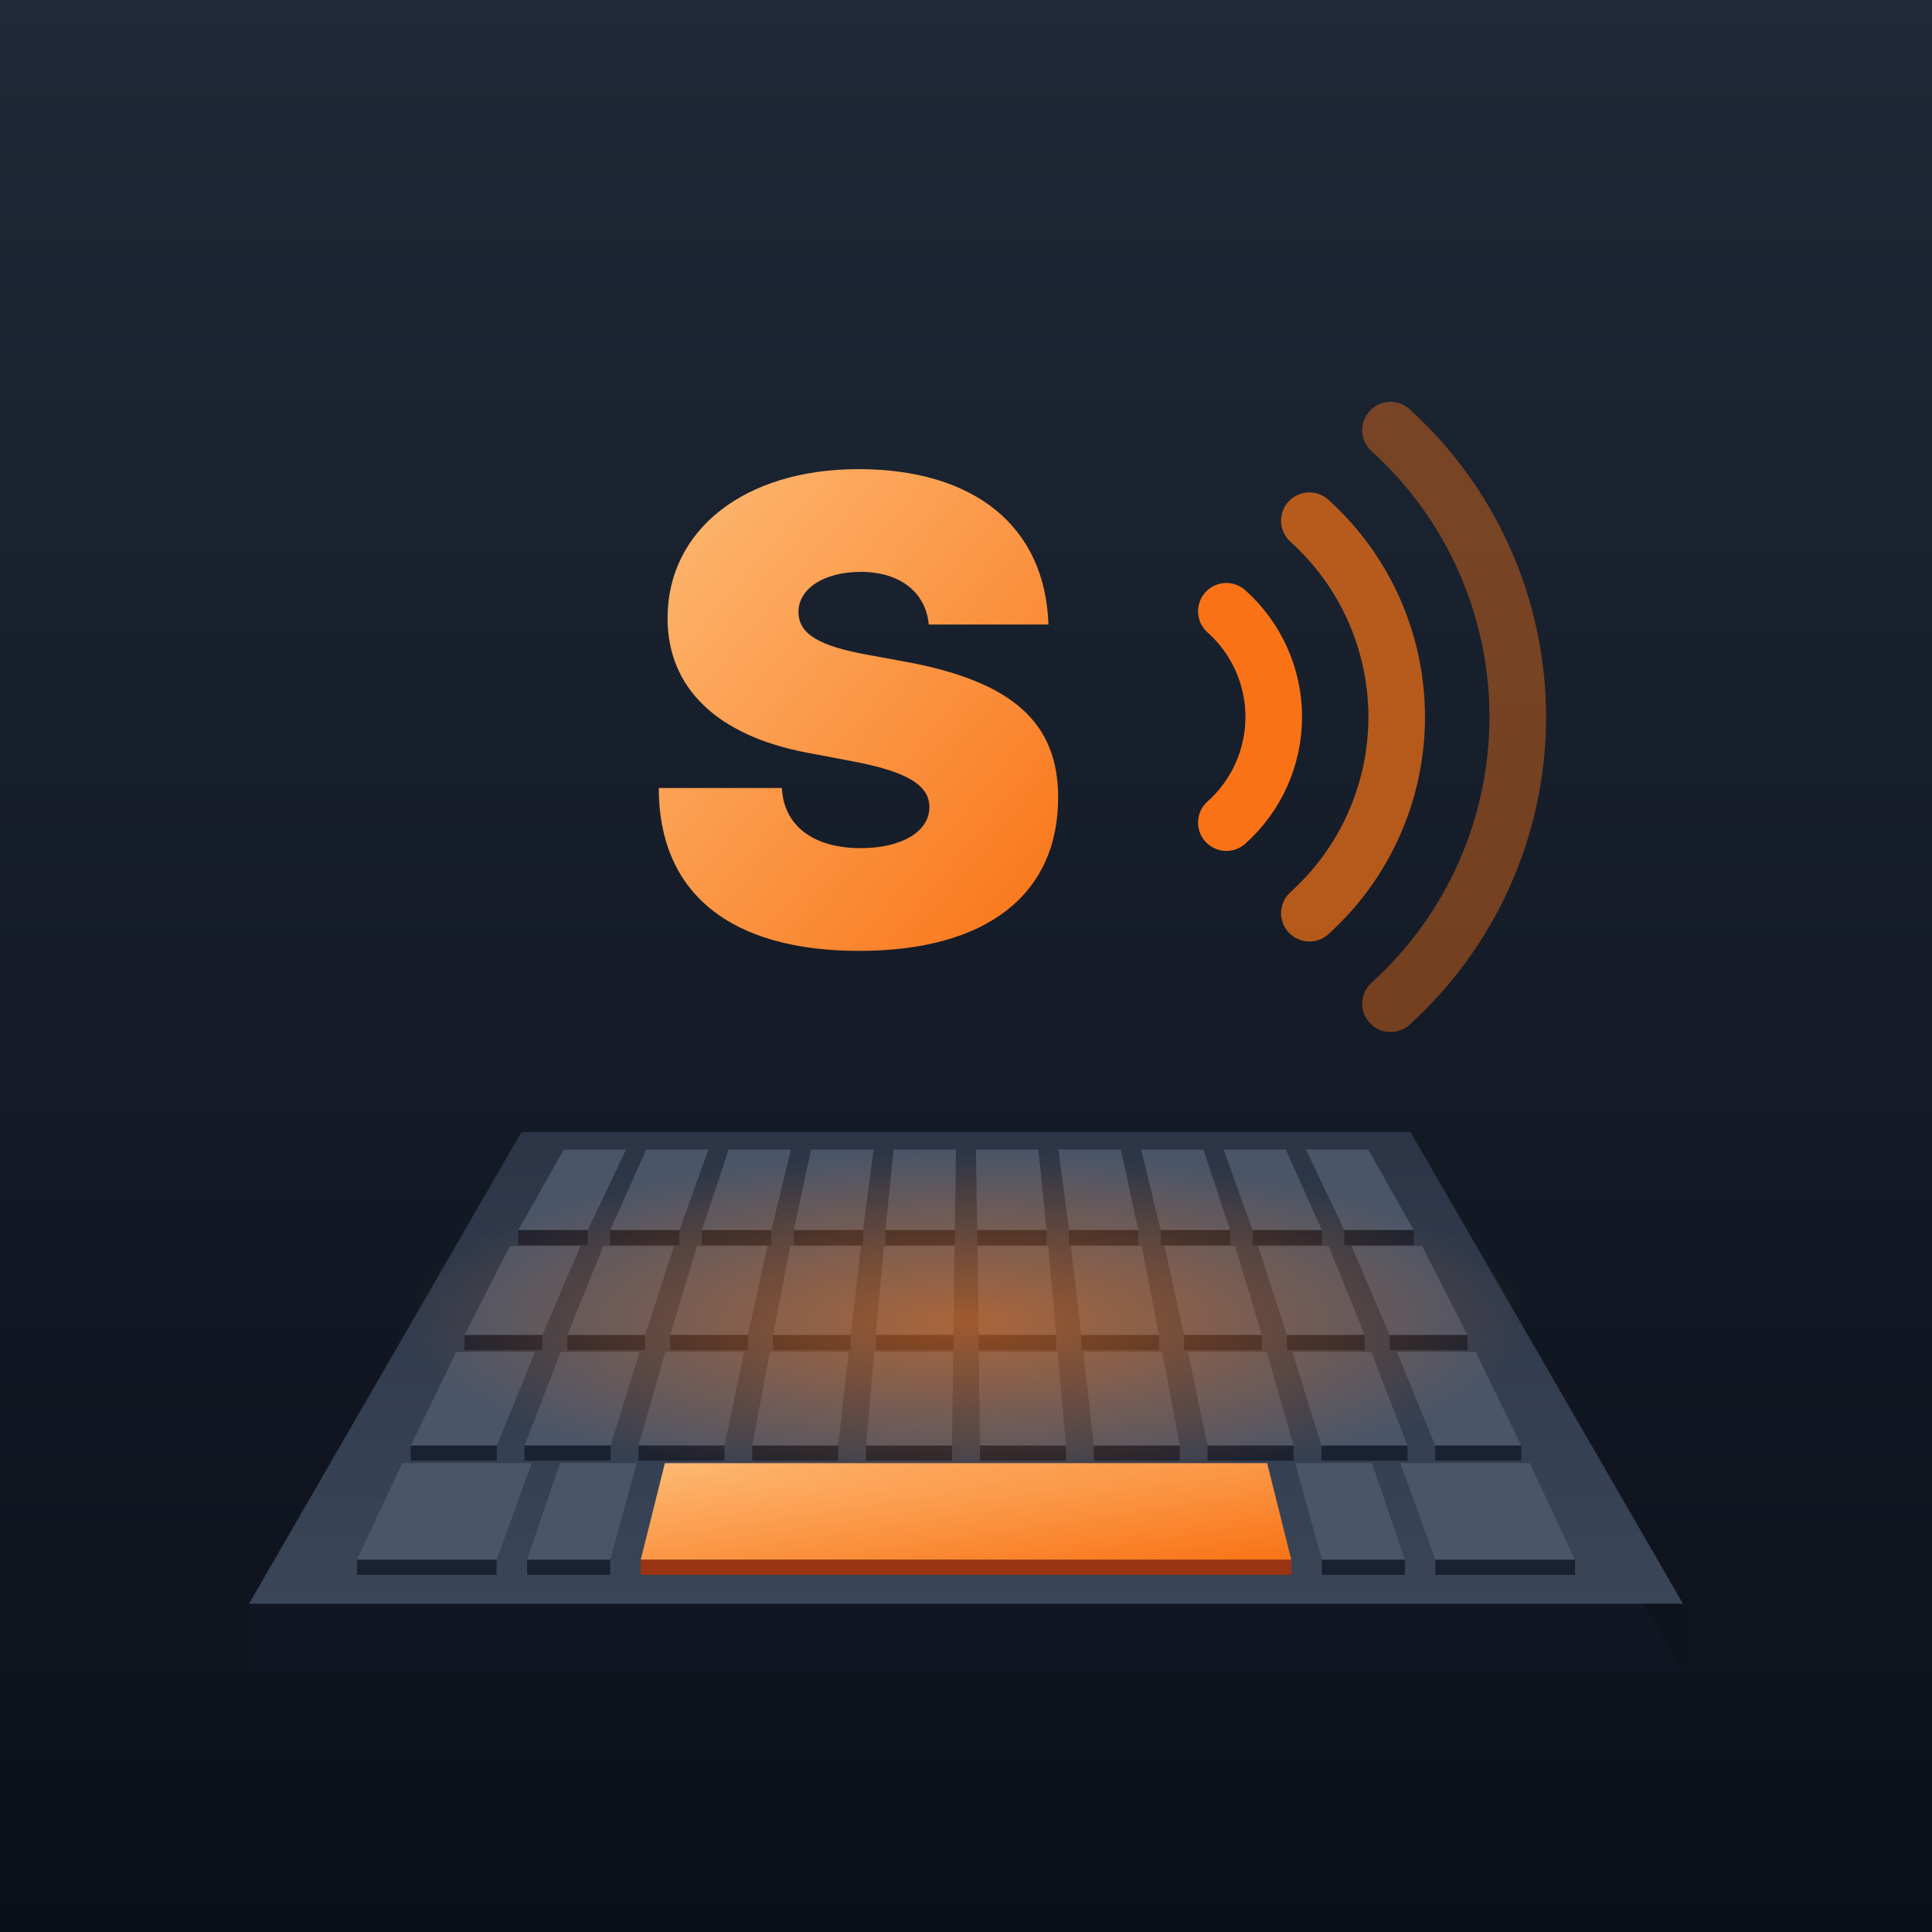
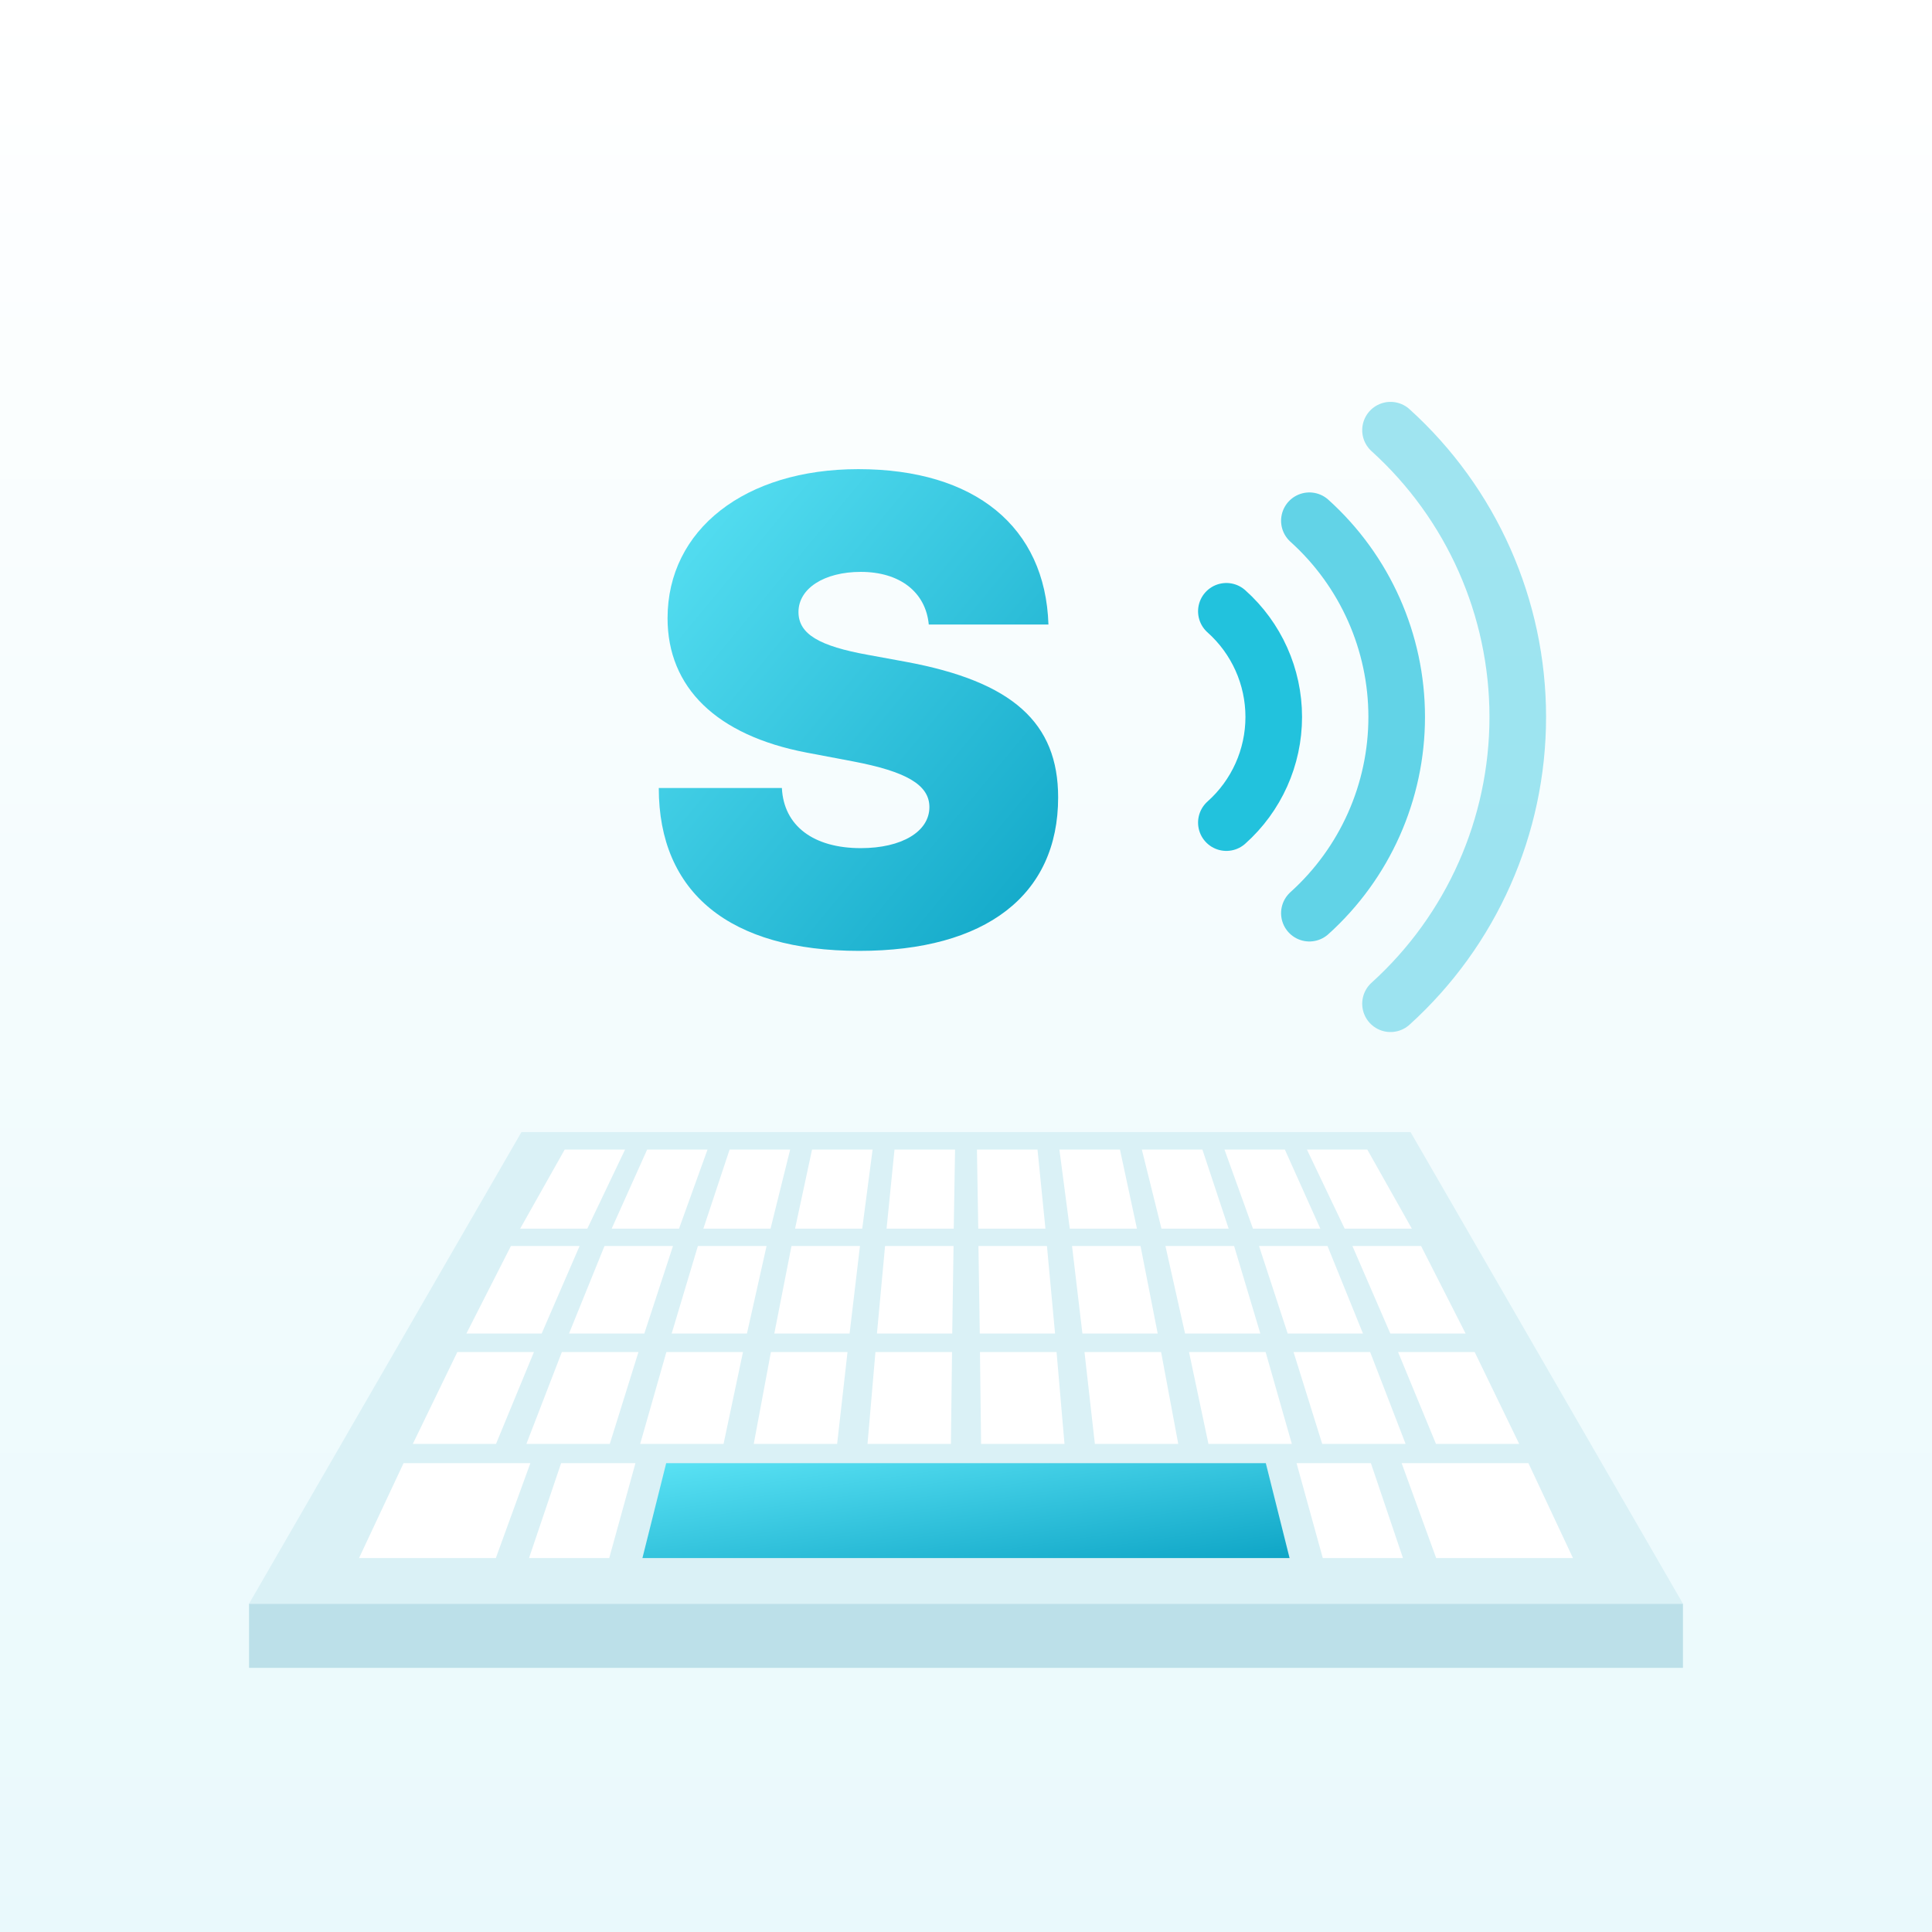
<svg xmlns="http://www.w3.org/2000/svg" viewBox="0 0 1024 1024">
  <defs>
    <linearGradient id="g" x1="0" y1="0" x2="0" y2="1">
-       <stop offset="0" stop-color="#1F2937" />
-       <stop offset="1" stop-color="#0B0F19" />
+       <stop offset="0" stop-color="#FFFFFF" />
+       <stop offset="1" stop-color="#E9F9FC" />
    </linearGradient>
-     <linearGradient id="o" x1="0" y1="0" x2="1" y2="1">
-       <stop offset="0" stop-color="#FDBA74" />
-       <stop offset="1" stop-color="#F97316" />
-     </linearGradient>
-     <radialGradient id="glow" cx=".5" cy=".5" r=".5">
-       <stop offset="0" stop-color="#F97316" stop-opacity=".55" />
-       <stop offset="1" stop-color="#F97316" stop-opacity="0" />
-     </radialGradient>
-     <radialGradient id="cone" cx="0" cy=".5" r="1">
-       <stop offset="0" stop-color="#F97316" stop-opacity=".28" />
-       <stop offset="1" stop-color="#F97316" stop-opacity="0" />
-     </radialGradient>
-     <linearGradient id="top" x1="0" y1="0" x2="0" y2="1">
-       <stop offset="0" stop-color="#2B3546" />
-       <stop offset="1" stop-color="#3A4558" />
+     <linearGradient id="a" x1="0" y1="0" x2="1" y2="1">
+       <stop offset="0" stop-color="#5BE3F5" />
+       <stop offset="1" stop-color="#0EA5C6" />
    </linearGradient>
  </defs>
  <rect width="1024" height="1024" fill="url(#g)" />
-   <polygon points="132.0,850.0 892.0,850.0 892.0,886.0 132.0,886.0" fill="#111722" />
-   <polygon points="747.6,600.0 892.0,850.0 892.0,886.0 747.6,636.0" fill="#0d121b" />
-   <polygon points="276.4,600.0 747.6,600.0 892.0,850.0 132.0,850.0" fill="url(#top)" />
-   <polygon points="298.8,609.3 331.8,609.3 311.5,652.0 274.7,652.0" fill="#4A5568" />
-   <polygon points="274.7,652.0 311.5,652.0 311.5,660.0 274.7,660.0" fill="#1a2130" />
-   <polygon points="342.5,609.3 375.5,609.3 360.1,652.0 323.4,652.0" fill="#4A5568" />
-   <polygon points="323.4,652.0 360.1,652.0 360.1,660.0 323.4,660.0" fill="#1a2130" />
-   <polygon points="386.2,609.3 419.2,609.3 408.8,652.0 372.0,652.0" fill="#4A5568" />
-   <polygon points="372.0,652.0 408.8,652.0 408.8,660.0 372.0,660.0" fill="#1a2130" />
-   <polygon points="429.9,609.3 463.0,609.3 457.4,652.0 420.7,652.0" fill="#4A5568" />
-   <polygon points="420.7,652.0 457.4,652.0 457.4,660.0 420.7,660.0" fill="#1a2130" />
-   <polygon points="473.6,609.3 506.7,609.3 506.1,652.0 469.3,652.0" fill="#4A5568" />
-   <polygon points="469.3,652.0 506.1,652.0 506.1,660.0 469.3,660.0" fill="#1a2130" />
-   <polygon points="517.3,609.3 550.4,609.3 554.7,652.0 517.9,652.0" fill="#4A5568" />
-   <polygon points="517.9,652.0 554.7,652.0 554.7,660.0 517.9,660.0" fill="#1a2130" />
-   <polygon points="561.0,609.3 594.1,609.3 603.3,652.0 566.6,652.0" fill="#4A5568" />
-   <polygon points="566.6,652.0 603.3,652.0 603.3,660.0 566.6,660.0" fill="#1a2130" />
-   <polygon points="604.8,609.3 637.8,609.3 652.0,652.0 615.2,652.0" fill="#4A5568" />
-   <polygon points="615.2,652.0 652.0,652.0 652.0,660.0 615.2,660.0" fill="#1a2130" />
-   <polygon points="648.5,609.3 681.5,609.3 700.6,652.0 663.9,652.0" fill="#4A5568" />
-   <polygon points="663.9,652.0 700.6,652.0 700.6,660.0 663.9,660.0" fill="#1a2130" />
-   <polygon points="692.2,609.3 725.2,609.3 749.3,652.0 712.5,652.0" fill="#4A5568" />
-   <polygon points="712.5,652.0 749.3,652.0 749.3,660.0 712.5,660.0" fill="#1a2130" />
-   <polygon points="270.3,660.4 307.7,660.4 287.4,707.6 246.2,707.6" fill="#4A5568" />
-   <polygon points="246.2,707.6 287.4,707.6 287.4,715.6 246.2,715.6" fill="#1a2130" />
-   <polygon points="319.8,660.4 357.3,660.4 341.9,707.6 300.7,707.6" fill="#4A5568" />
-   <polygon points="300.7,707.6 341.9,707.6 341.9,715.6 300.7,715.6" fill="#1a2130" />
-   <polygon points="369.4,660.4 406.8,660.4 396.4,707.6 355.2,707.6" fill="#4A5568" />
-   <polygon points="355.2,707.6 396.4,707.6 396.4,715.6 355.2,715.6" fill="#1a2130" />
-   <polygon points="418.9,660.4 456.4,660.4 450.9,707.6 409.7,707.6" fill="#4A5568" />
-   <polygon points="409.7,707.6 450.9,707.6 450.9,715.6 409.7,715.6" fill="#1a2130" />
-   <polygon points="468.5,660.4 505.9,660.4 505.3,707.6 464.2,707.6" fill="#4A5568" />
-   <polygon points="464.2,707.6 505.3,707.6 505.3,715.6 464.2,715.6" fill="#1a2130" />
-   <polygon points="518.1,660.4 555.5,660.4 559.8,707.6 518.7,707.6" fill="#4A5568" />
-   <polygon points="518.7,707.6 559.8,707.6 559.8,715.6 518.7,715.6" fill="#1a2130" />
-   <polygon points="567.6,660.4 605.1,660.4 614.3,707.6 573.1,707.6" fill="#4A5568" />
-   <polygon points="573.1,707.6 614.3,707.6 614.3,715.6 573.1,715.6" fill="#1a2130" />
-   <polygon points="617.2,660.4 654.6,660.4 668.8,707.6 627.6,707.6" fill="#4A5568" />
-   <polygon points="627.6,707.6 668.8,707.6 668.8,715.6 627.6,715.6" fill="#1a2130" />
-   <polygon points="666.7,660.4 704.2,660.4 723.3,707.6 682.1,707.6" fill="#4A5568" />
-   <polygon points="682.1,707.6 723.3,707.6 723.3,715.6 682.1,715.6" fill="#1a2130" />
-   <polygon points="716.3,660.4 753.7,660.4 777.8,707.6 736.6,707.6" fill="#4A5568" />
-   <polygon points="736.6,707.6 777.8,707.6 777.8,715.6 736.6,715.6" fill="#1a2130" />
-   <polygon points="241.8,716.6 283.6,716.6 263.3,766.2 217.7,766.2" fill="#4A5568" />
-   <polygon points="217.7,766.2 263.3,766.2 263.3,774.2 217.7,774.2" fill="#1a2130" />
-   <polygon points="297.2,716.6 339.0,716.6 323.6,766.2 278.0,766.2" fill="#4A5568" />
-   <polygon points="278.0,766.2 323.6,766.2 323.6,774.2 278.0,774.2" fill="#1a2130" />
-   <polygon points="352.6,716.6 394.4,716.6 384.0,766.2 338.4,766.2" fill="#4A5568" />
-   <polygon points="338.4,766.2 384.0,766.2 384.0,774.2 338.4,774.2" fill="#1a2130" />
-   <polygon points="408.0,716.6 449.8,716.6 444.3,766.2 398.7,766.2" fill="#4A5568" />
-   <polygon points="398.7,766.2 444.3,766.2 444.3,774.2 398.7,774.2" fill="#1a2130" />
-   <polygon points="463.4,716.6 505.2,716.6 504.6,766.2 459.0,766.2" fill="#4A5568" />
-   <polygon points="459.0,766.2 504.6,766.2 504.6,774.2 459.0,774.2" fill="#1a2130" />
-   <polygon points="518.8,716.6 560.6,716.6 565.0,766.2 519.4,766.2" fill="#4A5568" />
-   <polygon points="519.4,766.2 565.0,766.2 565.0,774.2 519.4,774.2" fill="#1a2130" />
-   <polygon points="574.2,716.6 616.0,716.6 625.3,766.2 579.7,766.2" fill="#4A5568" />
-   <polygon points="579.7,766.2 625.3,766.2 625.3,774.2 579.7,774.2" fill="#1a2130" />
-   <polygon points="629.6,716.6 671.4,716.6 685.6,766.2 640.0,766.2" fill="#4A5568" />
-   <polygon points="640.0,766.2 685.6,766.2 685.6,774.2 640.0,774.2" fill="#1a2130" />
-   <polygon points="685.0,716.6 726.8,716.6 746.0,766.2 700.4,766.2" fill="#4A5568" />
-   <polygon points="700.4,766.2 746.0,766.2 746.0,774.2 700.4,774.2" fill="#1a2130" />
-   <polygon points="740.4,716.6 782.2,716.6 806.3,766.2 760.7,766.2" fill="#4A5568" />
-   <polygon points="760.7,766.2 806.3,766.2 806.3,774.2 760.7,774.2" fill="#1a2130" />
-   <polygon points="213.2,775.5 281.8,775.5 263.2,826.7 189.2,826.7" fill="#4A5568" />
-   <polygon points="189.2,826.7 263.2,826.7 263.2,834.7 189.2,834.7" fill="#1a2130" />
-   <polygon points="296.8,775.5 337.5,775.5 323.4,826.7 279.4,826.7" fill="#4A5568" />
-   <polygon points="279.4,826.7 323.4,826.7 323.4,834.7 279.4,834.7" fill="#1a2130" />
-   <polygon points="352.4,775.5 671.6,775.5 684.4,826.7 339.6,826.7" fill="url(#o)" />
-   <polygon points="339.6,826.7 684.4,826.7 684.4,834.7 339.6,834.7" fill="#9A3412" />
-   <polygon points="686.5,775.5 727.2,775.5 744.6,826.7 700.6,826.7" fill="#4A5568" />
-   <polygon points="700.6,826.7 744.6,826.7 744.6,834.7 700.6,834.7" fill="#1a2130" />
-   <polygon points="742.2,775.5 810.8,775.5 834.8,826.7 760.8,826.7" fill="#4A5568" />
-   <polygon points="760.8,826.7 834.8,826.7 834.8,834.7 760.8,834.7" fill="#1a2130" />
-   <ellipse cx="512" cy="700" rx="300" ry="90" fill="url(#glow)" />
-   <text x="455" y="500" font-family="Inter Display" font-weight="900" text-anchor="middle" font-size="340" fill="url(#o)">S</text>
-   <path d="M650 324 A75 75 0 0 1 650 436" fill="none" stroke="#F97316" stroke-width="30" stroke-linecap="round" opacity="1" />
-   <path d="M694 276 A140 140 0 0 1 694 484" fill="none" stroke="#F97316" stroke-width="30" stroke-linecap="round" opacity="0.7" />
-   <path d="M737 228 A205 205 0 0 1 737 532" fill="none" stroke="#F97316" stroke-width="30" stroke-linecap="round" opacity="0.42" />
+   <polygon points="132.0,850.0 892.0,850.0 892.0,884.0 132.0,884.0" fill="#BCE0E9" opacity="1" />
+   <polygon points="276.4,600.0 747.6,600.0 892.0,850.0 132.0,850.0" fill="#DAF1F6" opacity="1" />
+   <polygon points="299.3,609.3 331.3,609.3 311.3,651.2 275.7,651.2" fill="#FFFFFF" opacity="1" />
+   <polygon points="343.0,609.3 375.0,609.3 359.9,651.2 324.2,651.2" fill="#FFFFFF" opacity="1" />
+   <polygon points="386.7,609.3 418.8,609.3 408.4,651.2 372.8,651.2" fill="#FFFFFF" opacity="1" />
+   <polygon points="430.4,609.3 462.5,609.3 457.0,651.2 421.4,651.2" fill="#FFFFFF" opacity="1" />
+   <polygon points="474.1,609.3 506.2,609.3 505.5,651.2 469.9,651.2" fill="#FFFFFF" opacity="1" />
+   <polygon points="517.8,609.3 549.9,609.3 554.1,651.2 518.5,651.2" fill="#FFFFFF" opacity="1" />
+   <polygon points="561.5,609.3 593.6,609.3 602.6,651.2 567.0,651.2" fill="#FFFFFF" opacity="1" />
+   <polygon points="605.2,609.3 637.3,609.3 651.2,651.2 615.6,651.2" fill="#FFFFFF" opacity="1" />
+   <polygon points="649.0,609.3 681.0,609.3 699.8,651.2 664.1,651.2" fill="#FFFFFF" opacity="1" />
+   <polygon points="692.7,609.3 724.7,609.3 748.3,651.2 712.7,651.2" fill="#FFFFFF" opacity="1" />
+   <polygon points="270.8,660.4 307.2,660.4 287.1,706.8 247.2,706.8" fill="#FFFFFF" opacity="1" />
+   <polygon points="320.4,660.4 356.7,660.4 341.5,706.8 301.6,706.8" fill="#FFFFFF" opacity="1" />
+   <polygon points="369.9,660.4 406.3,660.4 395.9,706.8 356.0,706.8" fill="#FFFFFF" opacity="1" />
+   <polygon points="419.5,660.4 455.8,660.4 450.3,706.8 410.4,706.8" fill="#FFFFFF" opacity="1" />
+   <polygon points="469.1,660.4 505.4,660.4 504.7,706.8 464.8,706.8" fill="#FFFFFF" opacity="1" />
+   <polygon points="518.6,660.4 554.9,660.4 559.2,706.8 519.3,706.8" fill="#FFFFFF" opacity="1" />
+   <polygon points="568.2,660.4 604.5,660.4 613.6,706.8 573.7,706.8" fill="#FFFFFF" opacity="1" />
+   <polygon points="617.7,660.4 654.1,660.4 668.0,706.8 628.1,706.8" fill="#FFFFFF" opacity="1" />
+   <polygon points="667.3,660.4 703.6,660.4 722.4,706.8 682.5,706.8" fill="#FFFFFF" opacity="1" />
+   <polygon points="716.8,660.4 753.2,660.4 776.8,706.8 736.9,706.8" fill="#FFFFFF" opacity="1" />
+   <polygon points="242.4,716.6 283.0,716.6 262.9,765.3 218.8,765.3" fill="#FFFFFF" opacity="1" />
+   <polygon points="297.8,716.6 338.4,716.6 323.2,765.3 279.0,765.3" fill="#FFFFFF" opacity="1" />
+   <polygon points="353.2,716.6 393.8,716.6 383.5,765.3 339.3,765.3" fill="#FFFFFF" opacity="1" />
+   <polygon points="408.6,716.6 449.2,716.6 443.7,765.3 399.5,765.3" fill="#FFFFFF" opacity="1" />
+   <polygon points="464.0,716.6 504.6,716.6 504.0,765.3 459.8,765.3" fill="#FFFFFF" opacity="1" />
+   <polygon points="519.4,716.6 560.0,716.6 564.2,765.3 520.0,765.3" fill="#FFFFFF" opacity="1" />
+   <polygon points="574.8,716.6 615.4,716.6 624.5,765.3 580.3,765.3" fill="#FFFFFF" opacity="1" />
+   <polygon points="630.2,716.6 670.8,716.6 684.7,765.3 640.5,765.3" fill="#FFFFFF" opacity="1" />
+   <polygon points="685.6,716.6 726.2,716.6 745.0,765.3 700.8,765.3" fill="#FFFFFF" opacity="1" />
+   <polygon points="741.0,716.6 781.6,716.6 805.2,765.3 761.1,765.3" fill="#FFFFFF" opacity="1" />
+   <polygon points="213.9,775.5 281.1,775.5 262.8,825.8 190.3,825.8" fill="#FFFFFF" opacity="1" />
+   <polygon points="297.4,775.5 336.8,775.5 322.9,825.8 280.4,825.8" fill="#FFFFFF" opacity="1" />
+   <polygon points="353.1,775.5 670.9,775.5 683.5,825.8 340.5,825.8" fill="url(#a)" opacity="1" />
+   <polygon points="687.2,775.5 726.6,775.5 743.6,825.8 701.1,825.8" fill="#FFFFFF" opacity="1" />
+   <polygon points="742.9,775.5 810.1,775.5 833.7,825.8 761.2,825.8" fill="#FFFFFF" opacity="1" />
+   <text x="455" y="500" font-family="Inter Display" font-weight="900" text-anchor="middle" font-size="340" fill="url(#a)">S</text>
+   <path d="M650 324 A75 75 0 0 1 650 436" fill="none" stroke="#22C2DD" stroke-width="30" stroke-linecap="round" opacity="1" />
+   <path d="M694 276 A140 140 0 0 1 694 484" fill="none" stroke="#22C2DD" stroke-width="30" stroke-linecap="round" opacity="0.7" />
+   <path d="M737 228 A205 205 0 0 1 737 532" fill="none" stroke="#22C2DD" stroke-width="30" stroke-linecap="round" opacity="0.42" />
</svg>
